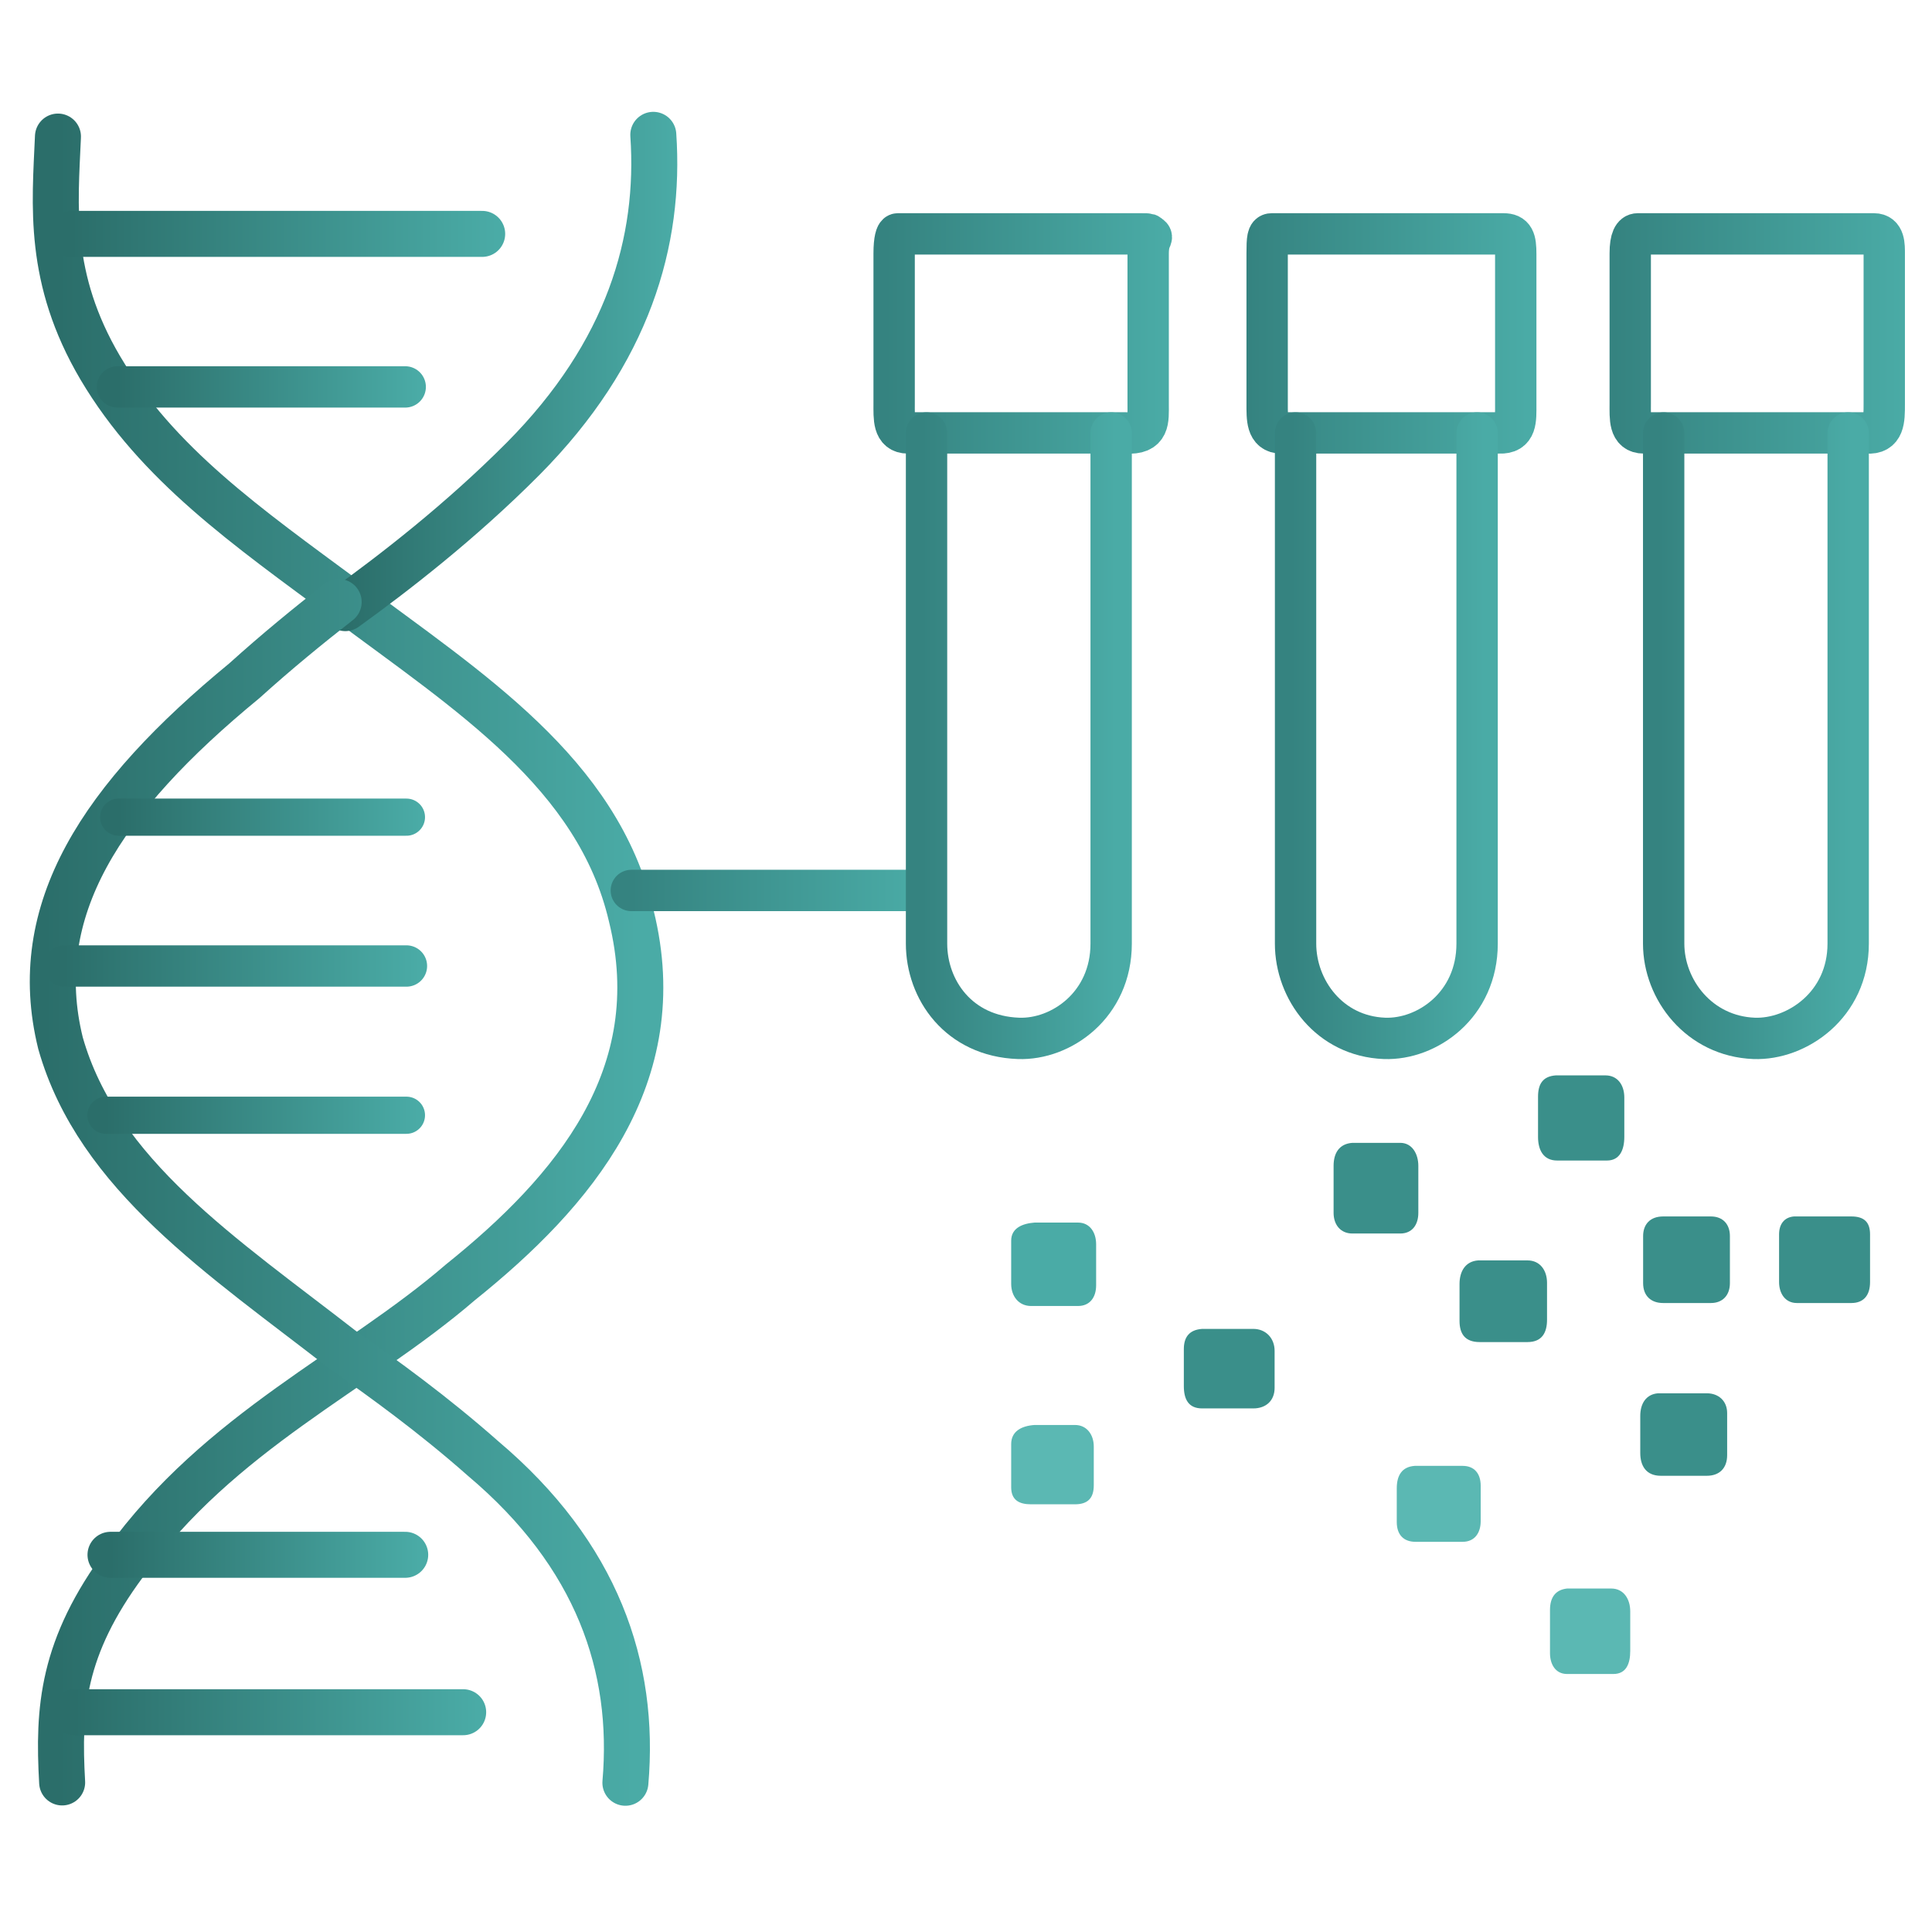
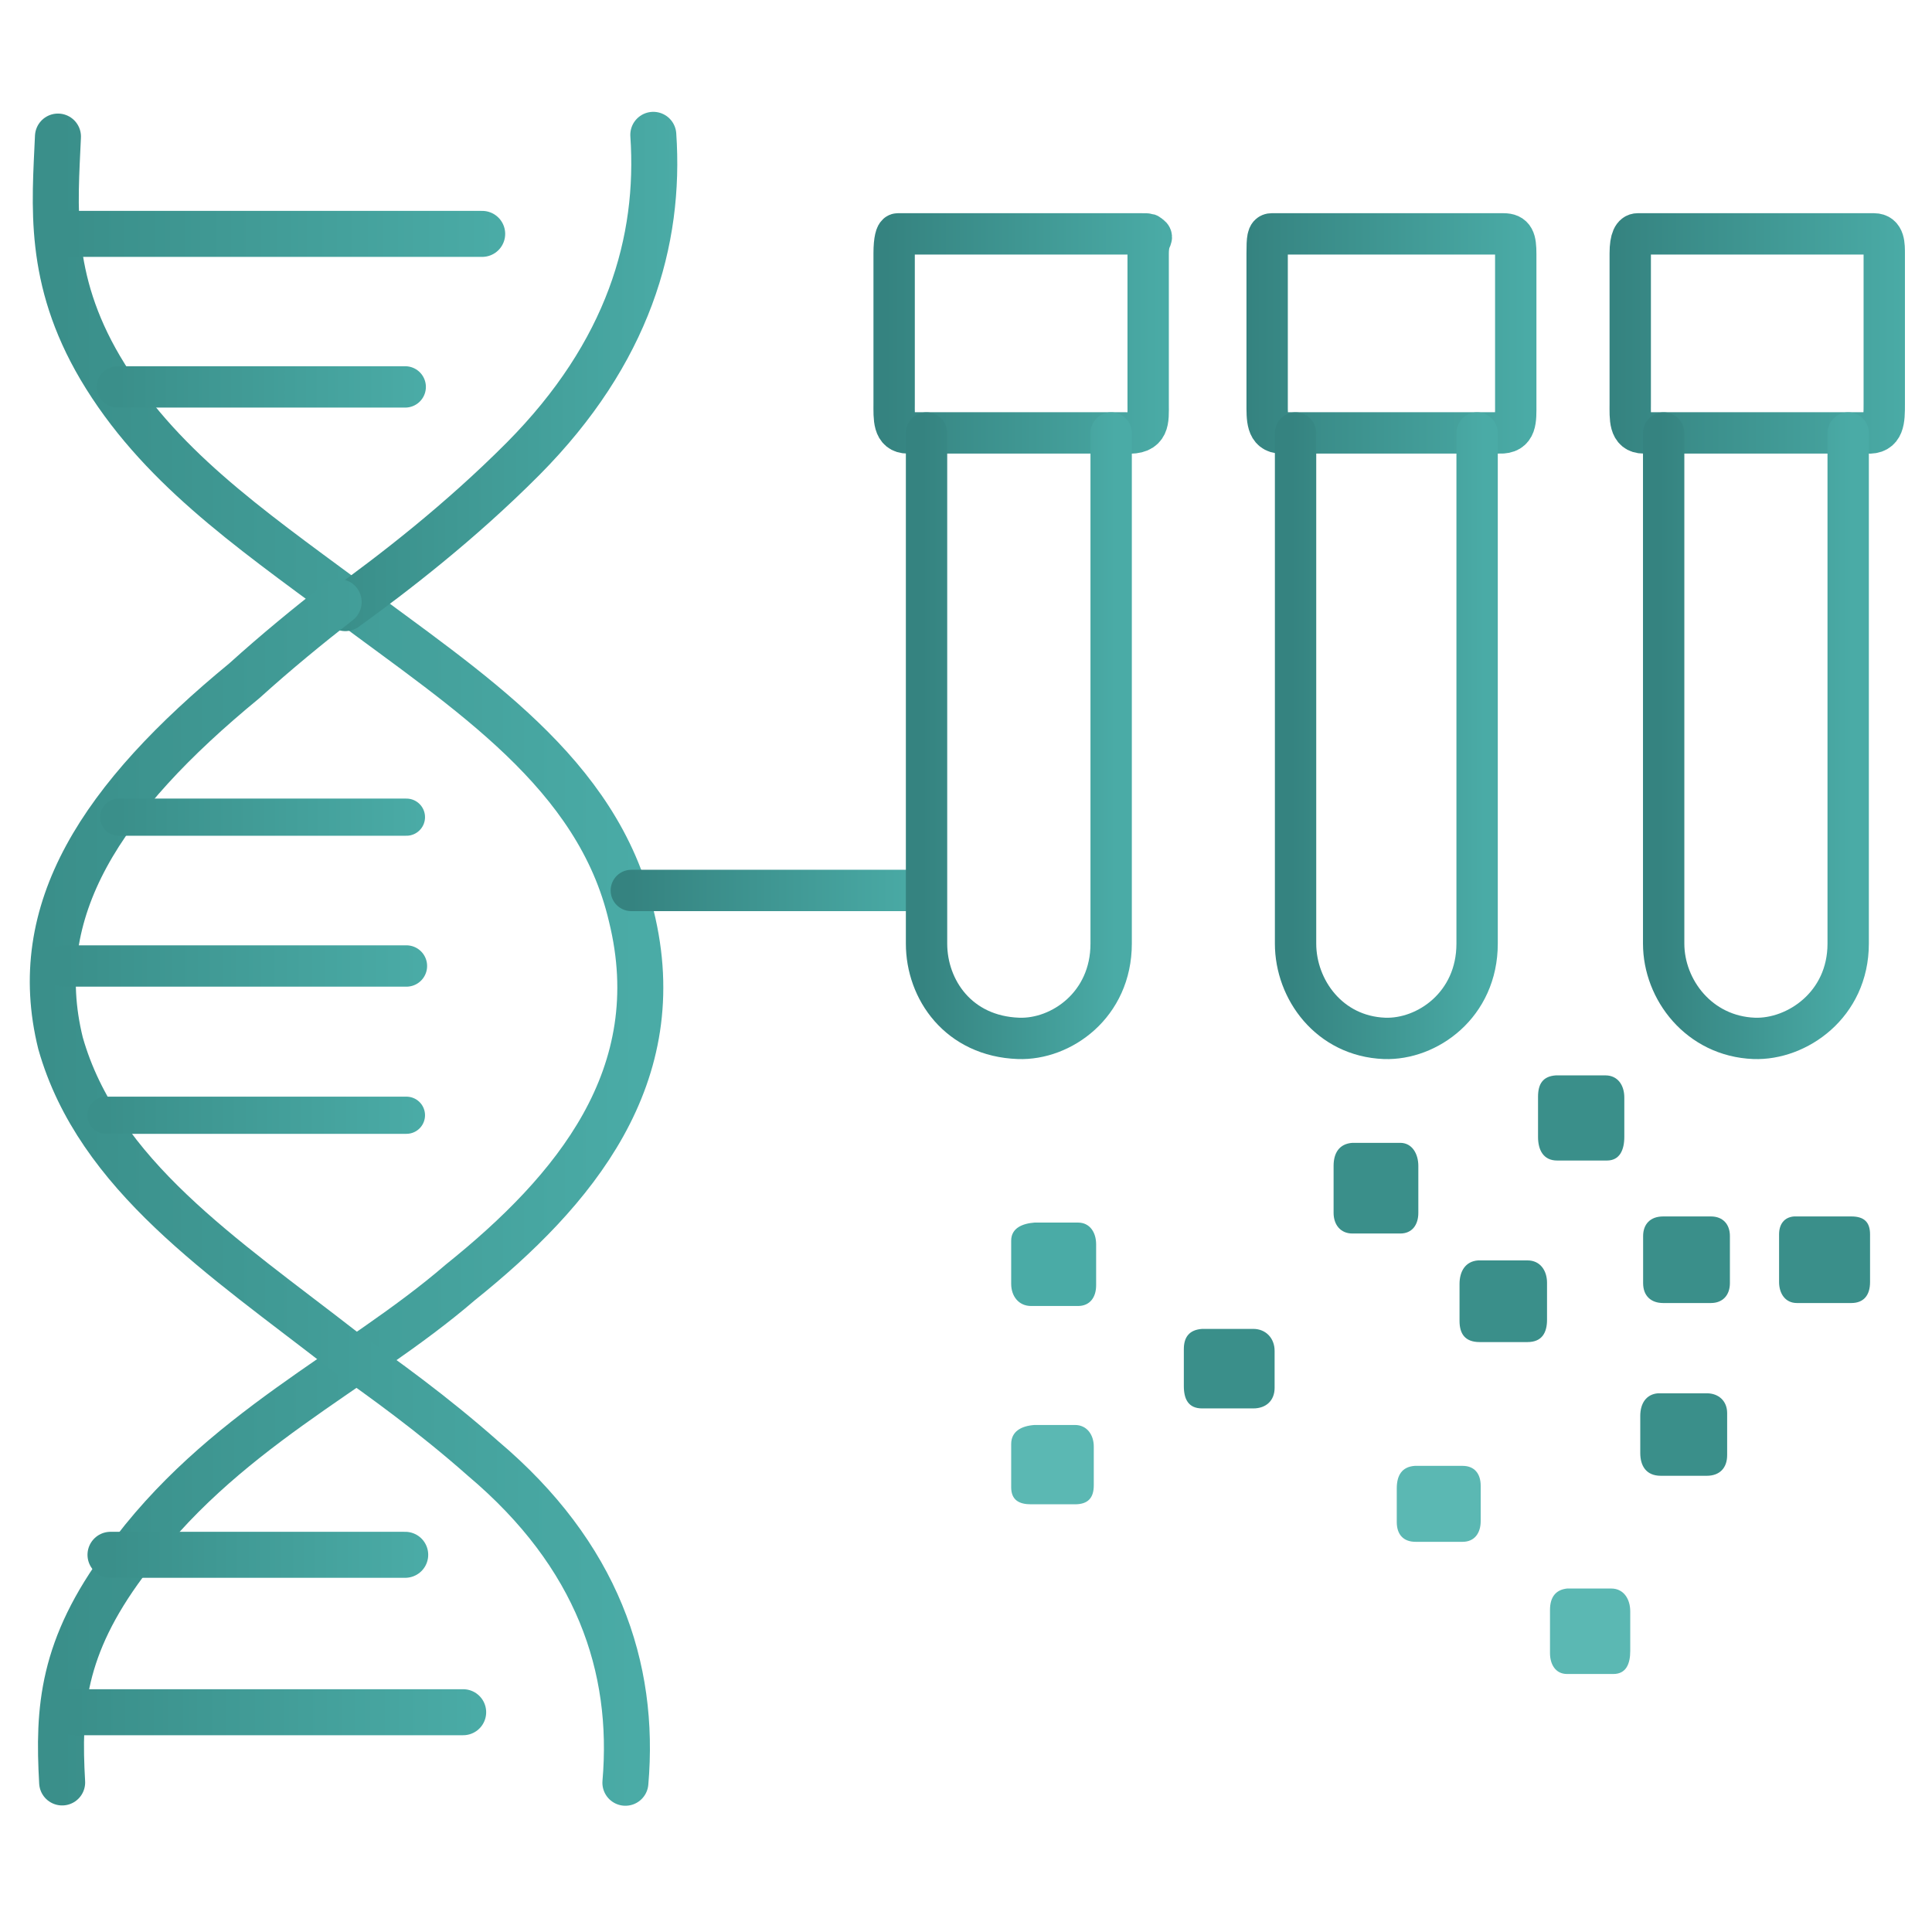
<svg xmlns="http://www.w3.org/2000/svg" width="189" height="189" fill="none" viewBox="0 0 189 189">
  <path d="m175.5 119c-0.99 0.08-1.46 0.8-1.46 1.75v4.67c0 1.11 0.6 2.05 1.74 2.05h5.33c1.19 0 1.83-0.74 1.83-2.05v-4.67c0-1.2-0.59-1.75-1.83-1.75h-5.61z" fill="#3a8f8a" />
  <path d="m162.7 119c-1.28 0-1.96 0.78-1.96 1.92v4.6c0 1.26 0.78 1.95 1.96 1.95h4.67c1.17 0 1.86-0.78 1.86-1.95v-4.6c0-1.16-0.69-1.92-1.86-1.92h-4.67z" fill="#3a8f8a" />
  <path d="m144.6 123.3c-1.24 0.09-1.82 1.06-1.82 2.31v3.61c0 1.25 0.53 2.07 1.97 2.07h4.68c1.43 0 1.91-0.94 1.91-2.18v-3.62c0-1.2-0.67-2.19-1.91-2.19h-4.83z" fill="#3a8f8a" />
  <path d="m132.3 111.8c-1.29 0.09-1.84 1-1.84 2.25v4.6c0 1.15 0.67 2.02 1.84 2.02h4.68c1.17 0 1.77-0.86 1.77-2.02v-4.6c0-1.16-0.6-2.25-1.77-2.25h-4.68z" fill="#3a8f8a" />
  <path d="m117.6 130c-1.28 0.09-1.79 0.83-1.79 1.98v3.62c0 1.25 0.43 2.18 1.79 2.18h5c1.26 0 2.09-0.77 2.09-2.01v-3.62c0-1.25-0.87-2.15-2.09-2.15h-5z" fill="#3a8f8a" />
  <path d="m101.2 139.4c-1.28 0.09-2.28 0.62-2.28 1.87v4.22c0 1.25 0.77 1.67 1.94 1.67h4.3c1.26 0 1.84-0.61 1.84-1.86v-3.79c0-1.15-0.67-2.11-1.84-2.11h-3.96z" fill="#5bb8b3" />
  <path d="m138.4 143.4c-1.28 0.09-1.76 0.96-1.76 2.21v3.28c0 1.25 0.67 1.94 1.84 1.94h4.6c1.17 0 1.77-0.86 1.77-2.02v-3.47c0-1.16-0.6-1.94-1.77-1.94h-4.68z" fill="#5bb8b3" />
  <path d="m153.3 155.4c-1.12 0.12-1.67 0.85-1.67 2.1v4.22c0 1.04 0.5 2.04 1.67 2.04h4.53c1.26 0 1.65-1.01 1.65-2.26v-3.86c0-1.25-0.67-2.24-1.85-2.24h-4.33z" fill="#5bb8b3" />
  <path d="m152.2 105.2c-1.27 0.09-1.74 0.84-1.74 2.09v3.93c0 1.26 0.51 2.31 1.87 2.31h4.87c1.26 0 1.7-1.05 1.7-2.31v-3.85c0-1.25-0.67-2.17-1.85-2.17h-4.85z" fill="#3a8f8a" />
  <path d="m101.2 119.6c-1.15 0.09-2.28 0.52-2.28 1.77v4.22c0 1.25 0.77 2.17 1.94 2.17h4.6c1.16 0 1.77-0.85 1.77-2.02v-4.02c0-1.15-0.61-2.12-1.77-2.12h-4.26z" fill="#4aaba6" />
  <path d="m162.2 136.3c-1.14 0.09-1.74 0.97-1.74 2.22v3.62c0 1.25 0.57 2.23 2.01 2.23h4.5c1.26 0 1.99-0.77 1.99-2.01v-4.13c0-1.15-0.81-1.93-1.99-1.93h-4.77z" fill="#3a8f8a" />
  <path d="m5.67 13.36c-0.3 6.77-1.02 13.87 4.14 22.63 5.58 9.42 14.32 15.51 24.13 22.76 11.87 8.88 24.55 16.86 27.82 30.87 3.86 15.62-5.58 26.89-16.74 35.84-10.11 8.72-23.46 14.49-32.82 27.45-6.13 8.26-6.53 14.23-6.12 21.46" stroke="url(#g0)" stroke-linecap="round" stroke-linejoin="round" stroke-width="4.5" />
  <path d="m63.91 13.19c0.71 10.39-2.43 21.3-12.73 31.68-6.22 6.25-12.72 11.24-17.4 14.62" stroke="url(#g1)" stroke-linecap="round" stroke-linejoin="round" stroke-width="4.5" />
  <path d="m61.18 174.4c0.98-11.32-2.75-22.29-13.91-31.71-4.94-4.37-9.88-7.92-13.65-10.57-11.78-9.17-24.04-17.16-27.7-30.07-3.21-13.01 3.99-23.95 17.99-35.46 3.21-2.9 6.26-5.38 9.22-7.7" stroke="url(#g2)" stroke-linecap="round" stroke-linejoin="round" stroke-width="4.5" />
  <path d="m61.76 87.11h28.15" stroke="url(#g3)" stroke-linecap="round" stroke-linejoin="round" stroke-width="4.045" />
  <path d="m6.96 22.88h40.21" stroke="url(#g4)" stroke-linecap="round" stroke-linejoin="round" stroke-width="4.5" />
  <path d="m11.49 37.85h28.15" stroke="url(#g5)" stroke-linecap="round" stroke-linejoin="round" stroke-width="4.045" />
  <path d="m11.61 79.94h28.15" stroke="url(#g6)" stroke-linecap="round" stroke-linejoin="round" stroke-width="3.636" />
  <path d="m6.32 94.5h33.44" stroke="url(#g7)" stroke-linecap="round" stroke-linejoin="round" stroke-width="4.045" />
  <path d="m10.36 109.1h29.4" stroke="url(#g8)" stroke-linecap="round" stroke-linejoin="round" stroke-width="3.636" />
  <path d="m10.81 152.1h28.83" stroke="url(#g9)" stroke-linecap="round" stroke-linejoin="round" stroke-width="4.5" />
  <path d="m7.31 167.5h38" stroke="url(#g10)" stroke-linecap="round" stroke-linejoin="round" stroke-width="4.5" />
  <path d="m87.83 22.88h23.77c1.02 0 0.55 0 0.89 0.15 0.4 0.28-0.17 0.14-0.17 1.82v14.68c0 1.59 0.17 2.98-2.18 2.82h-21.33c-1.44 0-1.34-1.44-1.34-2.89v-14.68c0-1.32 0.2-1.9 0.36-1.9z" stroke="url(#g11)" stroke-linecap="round" stroke-linejoin="round" stroke-width="4.045" />
  <path d="m108.7 42.36v49.95c0 6-4.89 9.42-9.06 9.27-5.87-0.21-9-4.77-9-9.27v-49.95" stroke="url(#g12)" stroke-linecap="round" stroke-linejoin="round" stroke-width="4.045" />
  <path d="m124.4 22.88h22.68c1.02 0 1.2 0.54 1.2 1.97v14.68c0 1.56 0.1 2.89-1.6 2.82h-21.34c-1.44 0-1.38-1.44-1.38-2.89v-14.68c0-1.44 0.05-1.9 0.44-1.9z" stroke="url(#g13)" stroke-linecap="round" stroke-linejoin="round" stroke-width="4.045" />
  <path d="m144.5 42.36v49.95c0 6-4.89 9.42-9.06 9.27-5.39-0.21-8.7-4.77-8.7-9.27v-49.95" stroke="url(#g14)" stroke-linecap="round" stroke-linejoin="round" stroke-width="4.045" />
  <path d="m160.2 22.88h23.13c1.02 0 1 1.09 1 1.97v14.68c0 1.56 0 2.95-1.7 2.82h-21.83c-1.44 0-1.32-1.44-1.32-2.89v-14.68c0-1.44 0.33-1.9 0.72-1.9z" stroke="url(#g15)" stroke-linecap="round" stroke-linejoin="round" stroke-width="4.045" />
  <path d="m180.8 42.36v49.95c0 6-5.03 9.42-9.2 9.27-5.39-0.21-8.85-4.77-8.85-9.27v-49.95" stroke="url(#g16)" stroke-linecap="round" stroke-linejoin="round" stroke-width="4.045" />
  <defs>
    <linearGradient id="g0" x1="5.668" x2="62.37" y1="93.87" y2="93.87" gradientUnits="userSpaceOnUse">
-       <stop stop-color="#2b6e6a" offset="0" />
+       <stop stop-color="#3a8f8a" offset="0" />
      <stop stop-color="#4aaba6" offset="1" />
    </linearGradient>
    <linearGradient id="g1" x1="33.78" x2="66.01" y1="35.24" y2="35.24" gradientUnits="userSpaceOnUse">
-       <stop stop-color="#2b6e6a" offset="0" />
+       <stop stop-color="#3a8f8a" offset="0" />
      <stop stop-color="#4aaba6" offset="1" />
    </linearGradient>
    <linearGradient id="g2" x1="4.32" x2="62.02" y1="116.7" y2="116.7" gradientUnits="userSpaceOnUse">
-       <stop stop-color="#2b6e6a" offset="0" />
+       <stop stop-color="#3a8f8a" offset="0" />
      <stop stop-color="#4aaba6" offset="1" />
    </linearGradient>
    <linearGradient id="g3" x1="61.76" x2="89.91" y1="87.11" y2="87.11" gradientUnits="userSpaceOnUse">
      <stop stop-color="#358380" offset="0" />
      <stop stop-color="#4aaba6" offset="1" />
    </linearGradient>
    <linearGradient id="g4" x1="6.955" x2="48.62" y1="22.88" y2="22.88" gradientUnits="userSpaceOnUse">
-       <stop stop-color="#2b6e6a" offset="0" />
+       <stop stop-color="#3a8f8a" offset="0" />
      <stop stop-color="#4aaba6" offset="1" />
    </linearGradient>
    <linearGradient id="g5" x1="11.49" x2="41.06" y1="37.85" y2="37.85" gradientUnits="userSpaceOnUse">
-       <stop stop-color="#2b6e6a" offset="0" />
+       <stop stop-color="#3a8f8a" offset="0" />
      <stop stop-color="#4aaba6" offset="1" />
    </linearGradient>
    <linearGradient id="g6" x1="11.61" x2="41.18" y1="79.94" y2="79.94" gradientUnits="userSpaceOnUse">
-       <stop stop-color="#2b6e6a" offset="0" />
+       <stop stop-color="#3a8f8a" offset="0" />
      <stop stop-color="#4aaba6" offset="1" />
    </linearGradient>
    <linearGradient id="g7" x1="6.32" x2="41.06" y1="94.5" y2="94.5" gradientUnits="userSpaceOnUse">
-       <stop stop-color="#2b6e6a" offset="0" />
+       <stop stop-color="#3a8f8a" offset="0" />
      <stop stop-color="#4aaba6" offset="1" />
    </linearGradient>
    <linearGradient id="g8" x1="10.36" x2="40.93" y1="109.1" y2="109.1" gradientUnits="userSpaceOnUse">
-       <stop stop-color="#2b6e6a" offset="0" />
+       <stop stop-color="#3a8f8a" offset="0" />
      <stop stop-color="#4aaba6" offset="1" />
    </linearGradient>
    <linearGradient id="g9" x1="10.81" x2="41.06" y1="152.1" y2="152.1" gradientUnits="userSpaceOnUse">
-       <stop stop-color="#2b6e6a" offset="0" />
+       <stop stop-color="#3a8f8a" offset="0" />
      <stop stop-color="#4aaba6" offset="1" />
    </linearGradient>
    <linearGradient id="g10" x1="7.312" x2="46.8" y1="167.5" y2="167.5" gradientUnits="userSpaceOnUse">
-       <stop stop-color="#2b6e6a" offset="0" />
+       <stop stop-color="#3a8f8a" offset="0" />
      <stop stop-color="#4aaba6" offset="1" />
    </linearGradient>
    <linearGradient id="g11" x1="86.71" x2="114" y1="32.62" y2="32.62" gradientUnits="userSpaceOnUse">
      <stop stop-color="#358380" offset="0" />
      <stop stop-color="#4aaba6" offset="1" />
    </linearGradient>
    <linearGradient id="g12" x1="90.28" x2="109.1" y1="71.97" y2="71.97" gradientUnits="userSpaceOnUse">
      <stop stop-color="#358380" offset="0" />
      <stop stop-color="#4aaba6" offset="1" />
    </linearGradient>
    <linearGradient id="g13" x1="122.1" x2="149.4" y1="32.62" y2="32.62" gradientUnits="userSpaceOnUse">
      <stop stop-color="#358380" offset="0" />
      <stop stop-color="#4aaba6" offset="1" />
    </linearGradient>
    <linearGradient id="g14" x1="126.4" x2="145.2" y1="71.97" y2="71.97" gradientUnits="userSpaceOnUse">
      <stop stop-color="#358380" offset="0" />
      <stop stop-color="#4aaba6" offset="1" />
    </linearGradient>
    <linearGradient id="g15" x1="157.9" x2="186.4" y1="32.62" y2="32.62" gradientUnits="userSpaceOnUse">
      <stop stop-color="#358380" offset="0" />
      <stop stop-color="#4aaba6" offset="1" />
    </linearGradient>
    <linearGradient id="g16" x1="162.4" x2="181.2" y1="71.97" y2="71.97" gradientUnits="userSpaceOnUse">
      <stop stop-color="#358380" offset="0" />
      <stop stop-color="#4aaba6" offset="1" />
    </linearGradient>
  </defs>
</svg>
